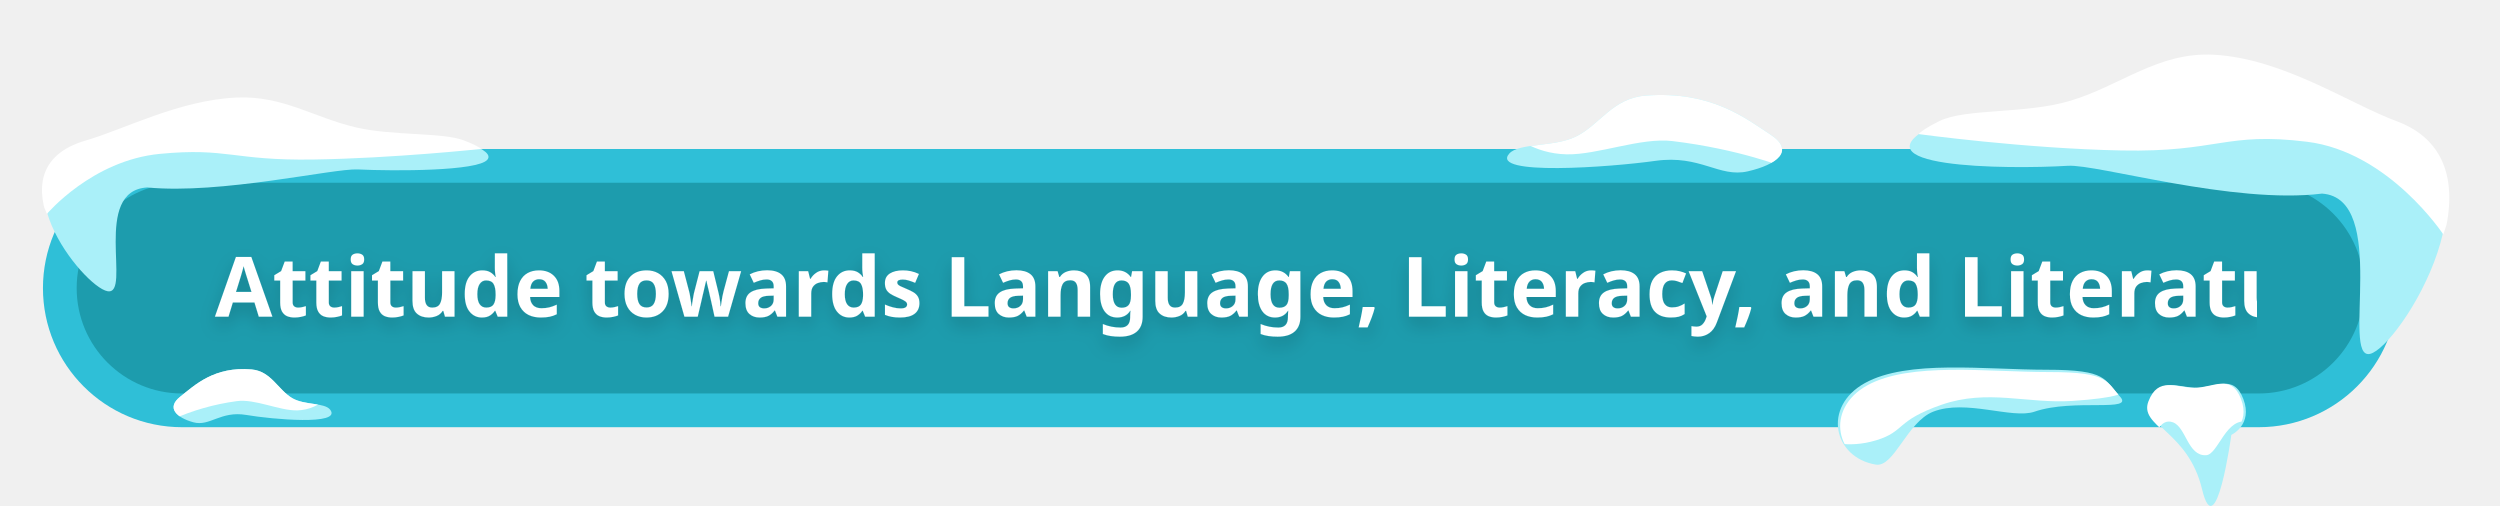
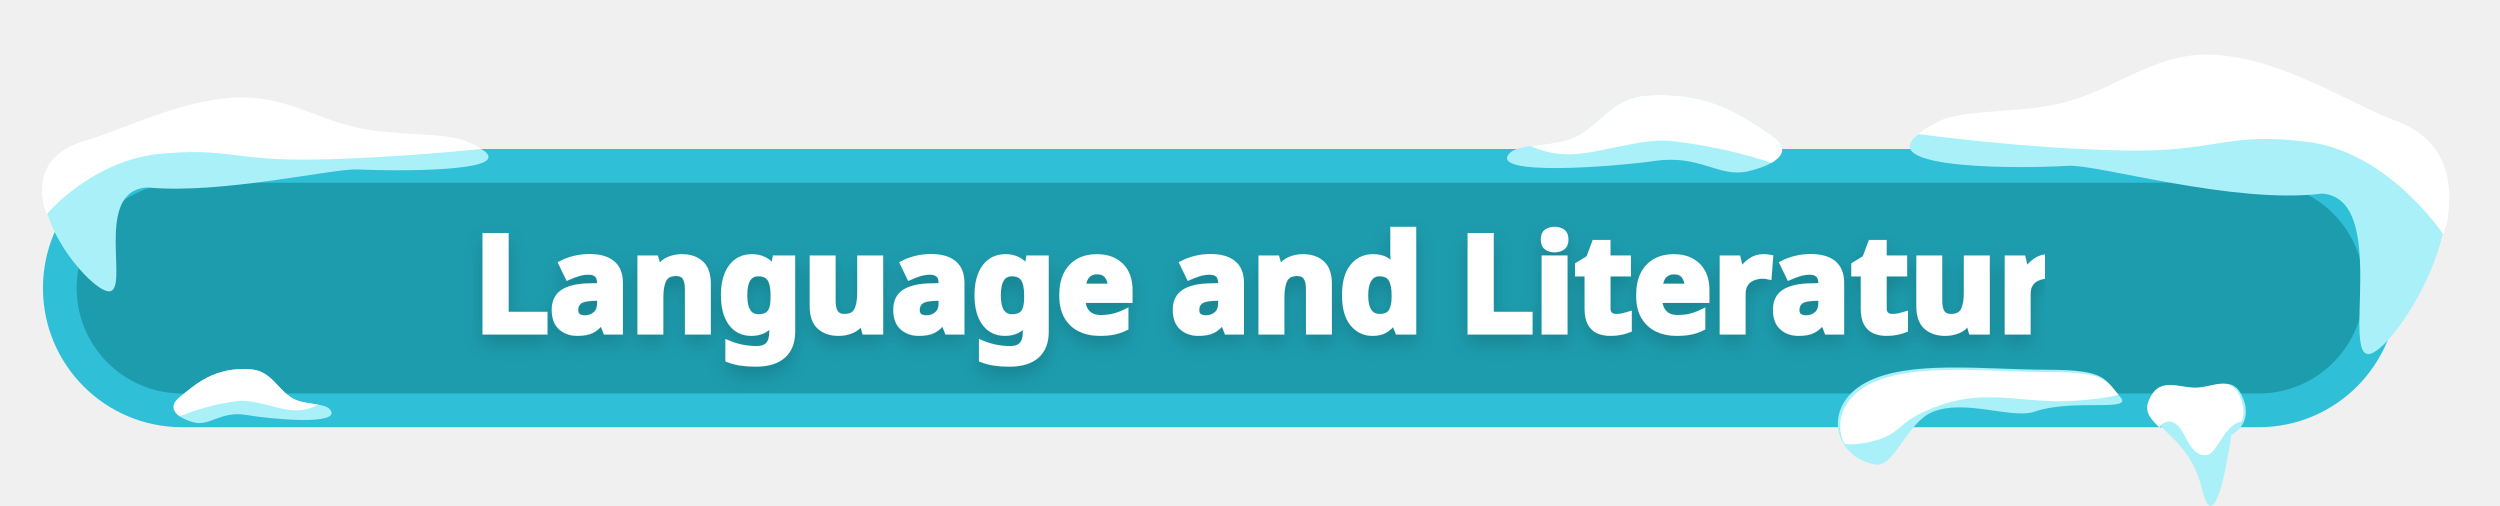
<svg xmlns="http://www.w3.org/2000/svg" id="Attitude" width="840.319" height="170.061" viewBox="0 0 840.319 170.061">
  <defs>
    <clipPath id="clip-path">
      <path id="Path_753" data-name="Path 753" d="M19332.918,6997.91s-18.279-27.763-45.814-31.154-29.687,3.574-62.307,2.932-68.174-5.5-68.174-5.5l27.49-45.081s166.4,22.724,167.865,21.258Z" transform="translate(-19156.623 -6919.109)" fill="none" />
    </clipPath>
    <clipPath id="clip-path-2">
      <path id="Path_756" data-name="Path 756" d="M19538.789,6913.076s-14.9-6.107-37.7-8.856c-10.627-1.281-25.186,4.686-35.553,4.457-11.416-.252-17.957-6.6-17.957-6.6.365.366,9.16-14.294,8.795-14.294h82.418Z" transform="translate(-19447.576 -6887.786)" fill="none" stroke="#707070" stroke-width="1" />
    </clipPath>
    <clipPath id="clip-path-3">
      <path id="Path_753-2" data-name="Path 753" d="M19172.4,6970.135s15.135-17.979,37.93-20.173,24.576,2.313,51.58,1.9,56.436-3.559,56.436-3.559l-22.758-29.192s-137.75,14.715-138.965,13.765Z" transform="translate(-19156.621 -6919.108)" fill="none" />
    </clipPath>
    <clipPath id="clip-path-4">
      <path id="Path_756-2" data-name="Path 756" d="M19447.576,6905.4a78.734,78.734,0,0,1,21.66-6.17c6.1-.892,14.467,3.265,20.422,3.105a14.863,14.863,0,0,0,10.32-4.6c-.211.255-5.266-9.958-5.055-9.958h-47.348Z" transform="translate(-19447.576 -6887.786)" fill="none" stroke="#707070" stroke-width="1" />
    </clipPath>
    <clipPath id="clip-path-5">
      <path id="Path_759" data-name="Path 759" d="M19320.762,7011.834c-7.76-2.408-10.355,10.851-14.506,11.065-6.2.317-6.715-9.455-11.152-11.065s-5.865,4.992-6.6,4.625-9.9-2.2-10.631-2.565,0-16.493,0-16.493h42.887Z" transform="translate(-19277.549 -6997.401)" fill="none" stroke="#707070" stroke-width="1" />
    </clipPath>
    <clipPath id="clip-path-6">
      <path id="Path_762" data-name="Path 762" d="M19403.1,7002.525s-1.508,1.7-16.682,2.7-28.492-4.106-44.02,1.283-12.158,8.95-21.943,11.935-16.939.128-17.2,0,8.084-23.87,8.084-23.87l90.984-1.668Z" transform="translate(-19303.256 -6992.9)" fill="none" />
    </clipPath>
-     <filter id="Attitude_towards_Language_Literacy_and_Literature" x="62.379" y="70.442" width="696" height="55" filterUnits="userSpaceOnUse">
+     <filter id="Language_and_Literature" x="147.379" y="54.442" width="540" height="82" filterUnits="userSpaceOnUse">
      <feOffset dy="3" input="SourceAlpha" />
      <feGaussianBlur stdDeviation="3" result="blur" />
      <feFlood flood-opacity="0.161" />
      <feComposite operator="in" in2="blur" />
      <feComposite in="SourceGraphic" />
    </filter>
  </defs>
  <g id="Block" transform="translate(0 0)">
    <g id="box" transform="translate(14.437 50.086)">
      <rect id="Rectangle_384" data-name="Rectangle 384" width="791.519" height="93.509" rx="46.754" fill="#2fbfd7" />
      <path id="Path_766" data-name="Path 766" d="M35.42,0H733.43a35.42,35.42,0,0,1,0,70.84H35.42A35.42,35.42,0,0,1,35.42,0Z" transform="translate(11.334 11.334)" fill="#1d9cad" />
    </g>
    <g id="snow" transform="translate(641.903)">
      <path id="Path_751" data-name="Path 751" d="M154.242,8.956c-15.64-5.781-38.014-21.016-61.321-22.3-18.707-1.03-31.305,10.4-48.315,15.485C29.469,6.664,9.5,4.6.629,8.956-30.021,23.988,24.165,24.441,44.606,23.2c9.934-.6,55.7,13.064,85.431,9.347,22.675,1.573,6.229,56.076,16.126,53.877S194.039,23.667,154.242,8.956Z" transform="translate(8.556 32.527)" fill="#aaf0f9" />
      <g id="Mask_Group_13" data-name="Mask Group 13" transform="translate(3.06)" clip-path="url(#clip-path)">
        <path id="Path_752" data-name="Path 752" d="M154.242,8.956c-15.64-5.781-38.014-21.016-61.321-22.3-18.707-1.03-31.305,10.4-48.315,15.485C29.469,6.664,9.5,4.6.629,8.956-30.021,23.988,24.165,24.441,44.606,23.2c9.934-.6,55.7,13.064,85.431,9.347,22.675,1.573,6.229,56.076,16.126,53.877S194.039,23.667,154.242,8.956Z" transform="translate(6.277 31.746)" fill="#fff" />
      </g>
    </g>
    <g id="snow-2" data-name="snow" transform="translate(504.545 26.117)">
      <path id="Path_754" data-name="Path 754" d="M3.2,11.239c7.564,6.584,17.567,17.329,39.525,18.8,11.418.766,16.69-7.559,25.4-10.384,7.734-2.508,19.2.636,22.905-2.524,7.719-6.584-33.025-9.262-48.308-9.262S22.351-.784,12.469.058-4.362,4.654,3.2,11.239Z" transform="translate(95.291 29.798) rotate(172)" fill="#aaf0f9" />
      <g id="Mask_Group_14" data-name="Mask Group 14" transform="translate(4.076 4.867)" clip-path="url(#clip-path-2)">
        <path id="Path_755" data-name="Path 755" d="M3.2,11.239c7.564,6.584,17.567,17.329,39.525,18.8,11.418.766,16.69-7.559,25.4-10.384,7.734-2.508,19.2.636,22.905-2.524,7.719-6.584-33.025-9.262-48.308-9.262S22.351-.784,12.469.058-4.362,4.654,3.2,11.239Z" transform="translate(91.214 24.931) rotate(172)" fill="#fff" />
      </g>
    </g>
    <g id="snow-3" data-name="snow" transform="translate(0 20.867)">
      <path id="Path_751-2" data-name="Path 751" d="M6.268,1.073C19.216-2.67,37.738-12.535,57.032-13.365c15.486-.667,25.916,6.737,40,10.027,12.531,2.928,29.059,1.594,36.406,4.412,6.6,2.531,8.447,4.423,7.161,5.949-3.224,3.863-31.044,3.87-43.566,3.276-8.224-.39-46.11,8.459-70.724,6.053C7.534,17.37,21.149,52.662,12.956,51.238S-26.678,10.6,6.268,1.073Z" transform="translate(23.217 25.788)" fill="#aaf0f9" />
      <g id="Mask_Group_13-2" data-name="Mask Group 13" transform="translate(0 0)" clip-path="url(#clip-path-3)">
        <path id="Path_752-2" data-name="Path 752" d="M6.175,1.073C19.122-2.67,37.645-12.535,56.939-13.365c15.486-.667,25.916,6.737,40,10.027C109.467-.411,126-1.745,133.342,1.073,158.716,10.807,113.859,11.1,96.937,10.3c-8.224-.39-46.11,8.459-70.724,6.053C7.441,17.37,21.056,52.662,12.863,51.238S-26.771,10.6,6.175,1.073Z" transform="translate(22.664 25.282)" fill="#fff" />
      </g>
    </g>
    <g id="snow-4" data-name="snow" transform="translate(57.733 120.796)">
      <path id="Path_754-2" data-name="Path 754" d="M1.763,12.4C6.015,7.959,11.6.667,24.247.014,30.82-.326,34,5.543,39.075,7.652c4.5,1.871,11.065-.118,13.256,2.138,4.563,4.7-18.9,5.874-27.711,5.617S13.011,21.073,7.3,20.322-2.49,16.847,1.763,12.4Z" transform="translate(2.837 0) rotate(8)" fill="#aaf0f9" />
      <g id="Mask_Group_14-2" data-name="Mask Group 14" transform="translate(0.136 2.602)" clip-path="url(#clip-path-4)">
        <path id="Path_755-2" data-name="Path 755" d="M1.763,12.4C6.015,7.959,11.6.667,24.247.014,30.82-.326,34,5.543,39.075,7.652c4.5,1.871,11.065-.118,13.256,2.138,4.563,4.7-18.9,5.874-27.711,5.617S13.011,21.073,7.3,20.322-2.49,16.847,1.763,12.4Z" transform="translate(2.701 -2.602) rotate(8)" fill="#fff" />
      </g>
    </g>
  </g>
  <path id="Path_757" data-name="Path 757" d="M15.545,2.792C12.226-5.87,6.142-.964-.073-.964s-12.2-3.91-15.485,4.524S-2.993,13.632,1.678,33.15s9.837-18.282,9.837-18.282S18.864,11.455,15.545,2.792Z" transform="translate(738.5 131.314)" fill="#aaf0f9" />
  <g id="Mask_Group_15" data-name="Mask Group 15" transform="translate(712.822 127.515)" clip-path="url(#clip-path-5)">
    <path id="Path_758" data-name="Path 758" d="M15.545,2.792C12.226-5.87,6.142-.964-.073-.964s-12.2-3.91-15.485,4.524S-2.993,13.632,1.678,33.15s9.837-18.282,9.837-18.282S18.864,11.455,15.545,2.792Z" transform="translate(24.897 3.799)" fill="#fff" />
  </g>
  <path id="Path_760" data-name="Path 760" d="M89.933,2.937C84.52-2.674,86.12-5.955,65.426-5.955S18.669-9.441,4.3-1.471s-10.6,24.993,3.653,27.4c6.2,1.045,10.476-14.311,19.3-17.783,10.944-4.306,26.575,2.573,34.049,0C74.533,3.587,95.346,8.548,89.933,2.937Z" transform="translate(622.533 130.235)" fill="#aaf0f9" />
  <g id="Mask_Group_16" data-name="Mask Group 16" transform="translate(613.471 122.439)" clip-path="url(#clip-path-6)">
    <path id="Path_761" data-name="Path 761" d="M89.933,2.937C84.52-2.674,86.12-5.955,65.426-5.955S18.669-9.441,4.3-1.471s-10.6,24.993,3.653,27.4c6.2,1.045,10.476-14.311,19.3-17.783,10.944-4.306,26.575,2.573,34.049,0C74.533,3.587,95.346,8.548,89.933,2.937Z" transform="translate(9.843 8.577)" fill="#fff" />
  </g>
-   <g transform="matrix(1, 0, 0, 1, 0, 0)" filter="url(#Attitude_towards_Language_Literacy_and_Literature)">
-     <text id="Attitude_towards_Language_Literacy_and_Literature-2" data-name="Attitude towards Language, Literacy, and Literature" transform="translate(410.38 106.44)" fill="#fff" font-size="28" font-family="SegoeUI-Bold, Segoe UI" font-weight="700">
-       <tspan x="-338.14" y="0">Attitude towards Language, Literacy, and Literature</tspan>
+   <g transform="matrix(1, 0, 0, 1, 0, 0)" filter="url(#Language_and_Literature)">
+     <text id="Language_and_Literature-2" data-name="Language and Literature" transform="translate(417.38 111.44)" fill="#fff" stroke="#fff" stroke-width="2" font-size="45" font-family="SegoeUI-Bold, Segoe UI" font-weight="700">
+       <tspan x="-258.245" y="0">Language and Literature</tspan>
    </text>
  </g>
</svg>
